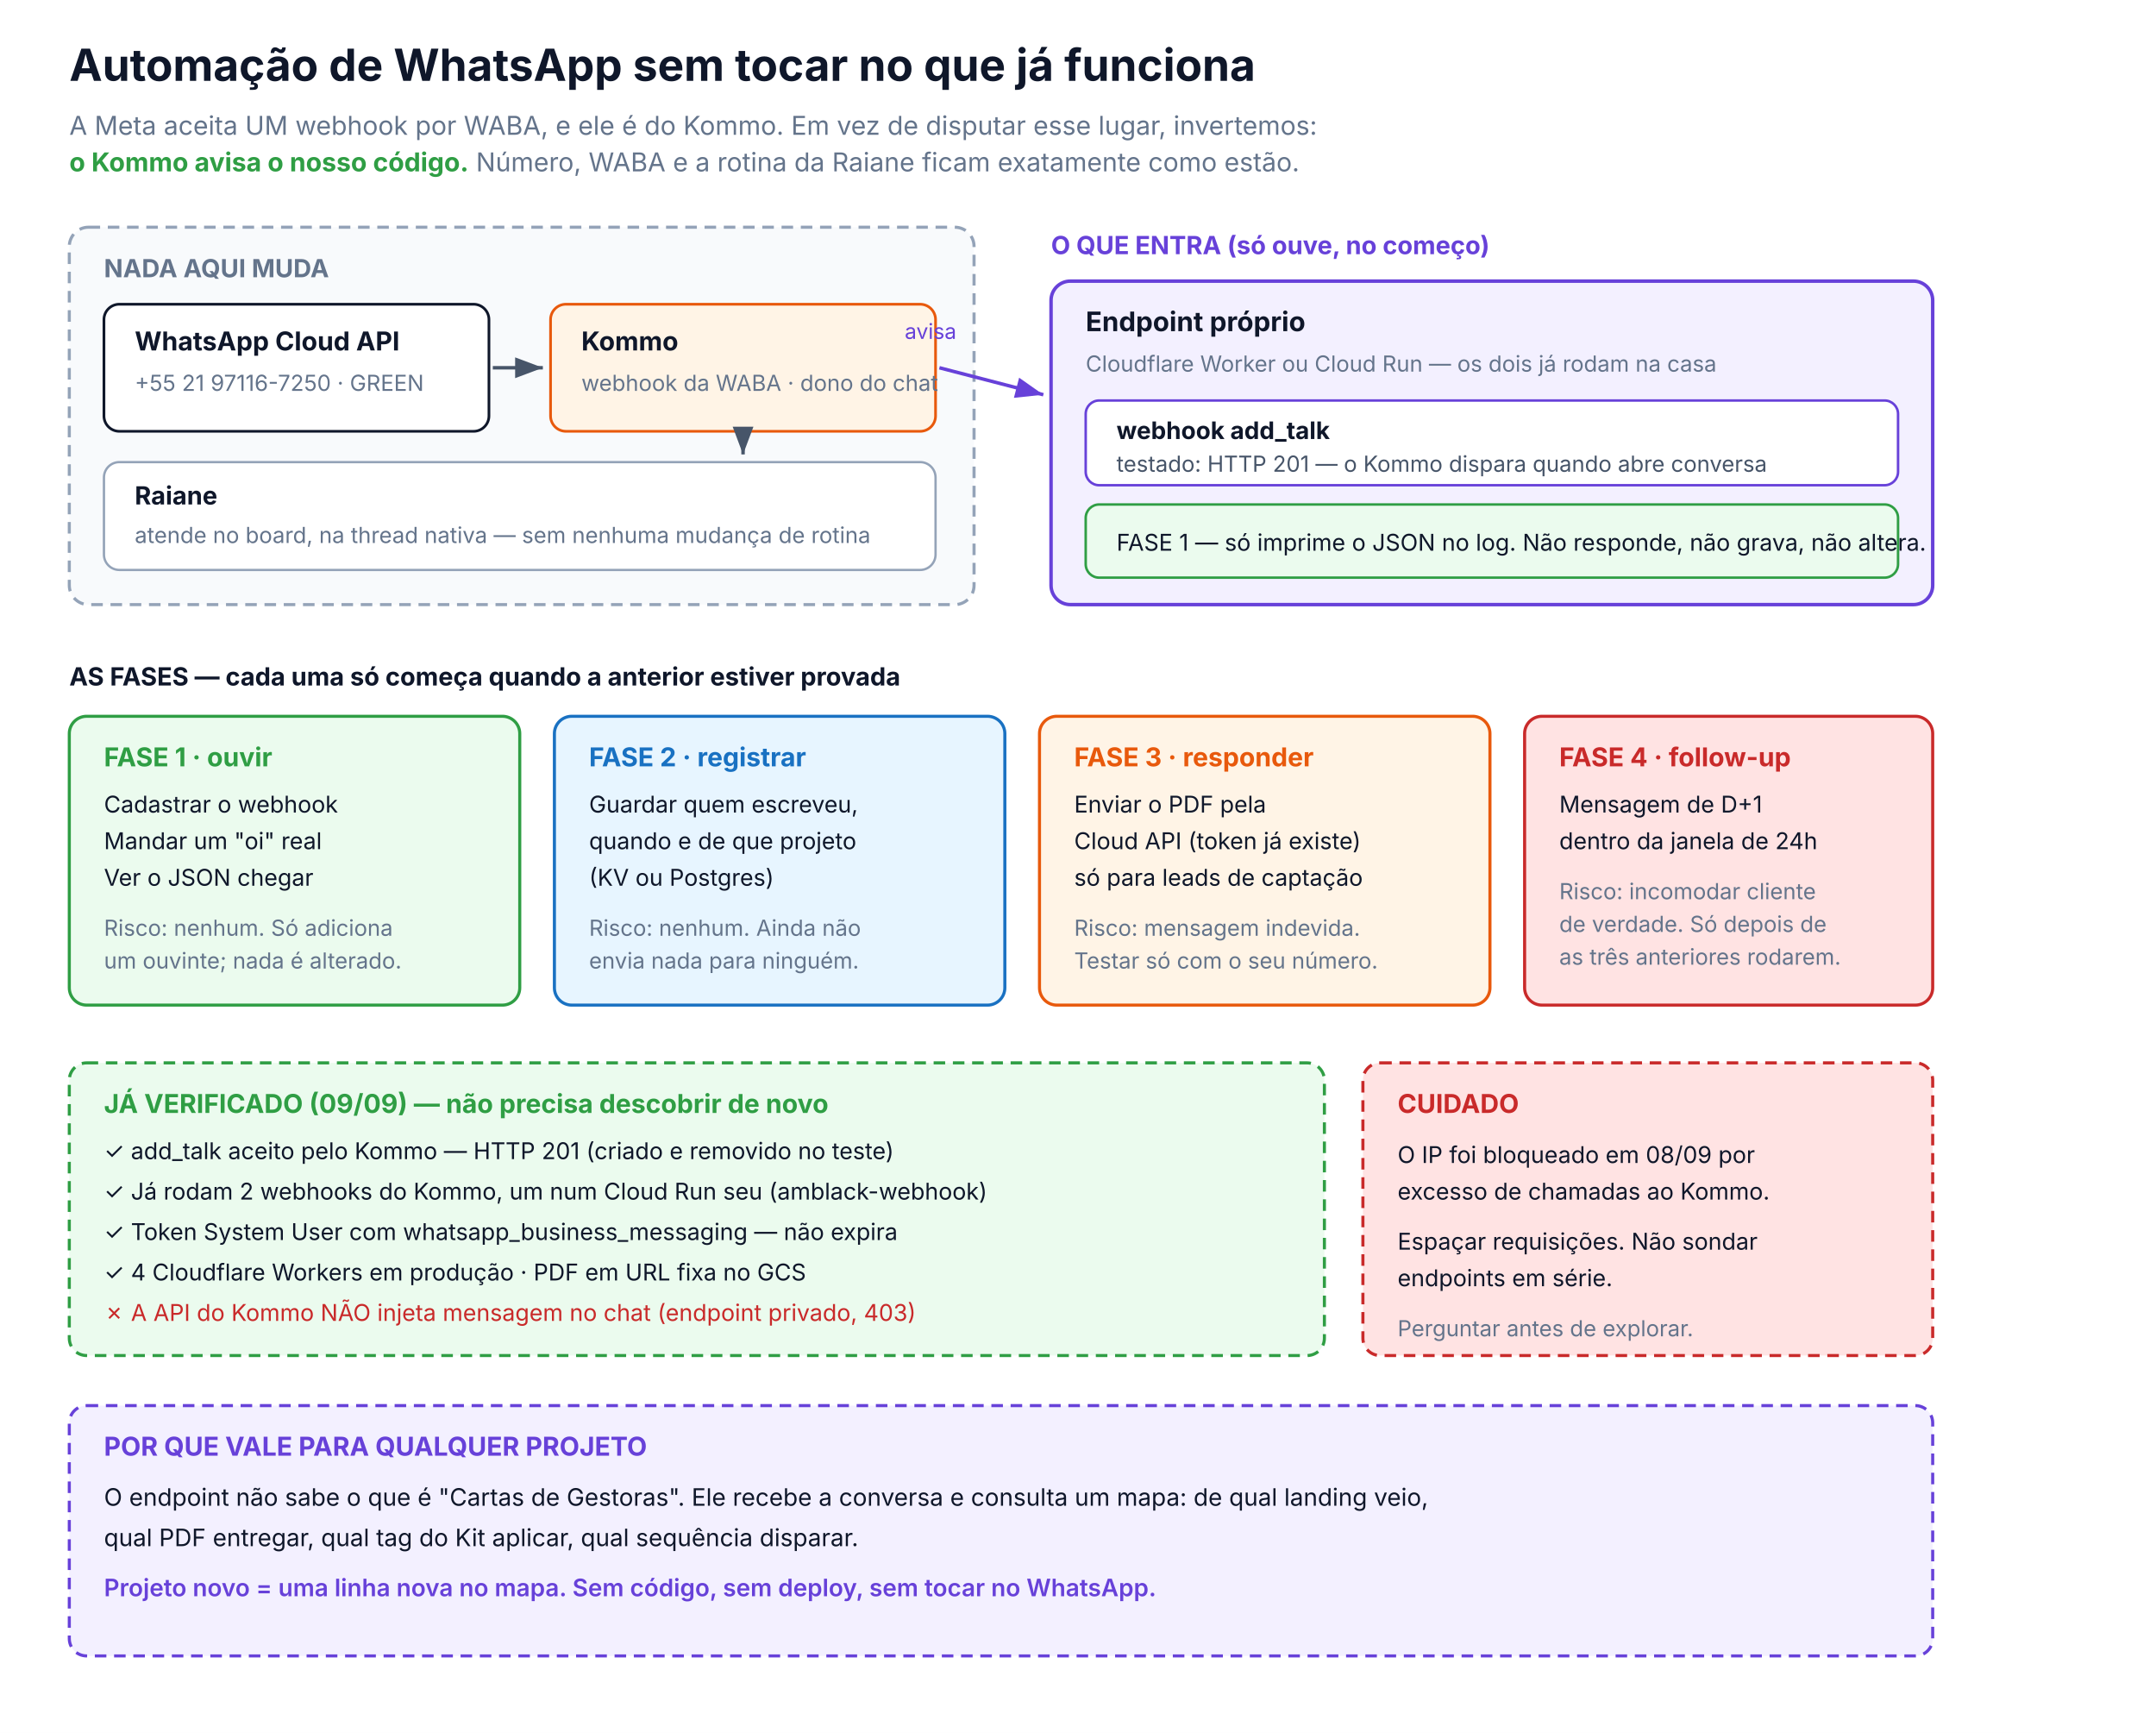
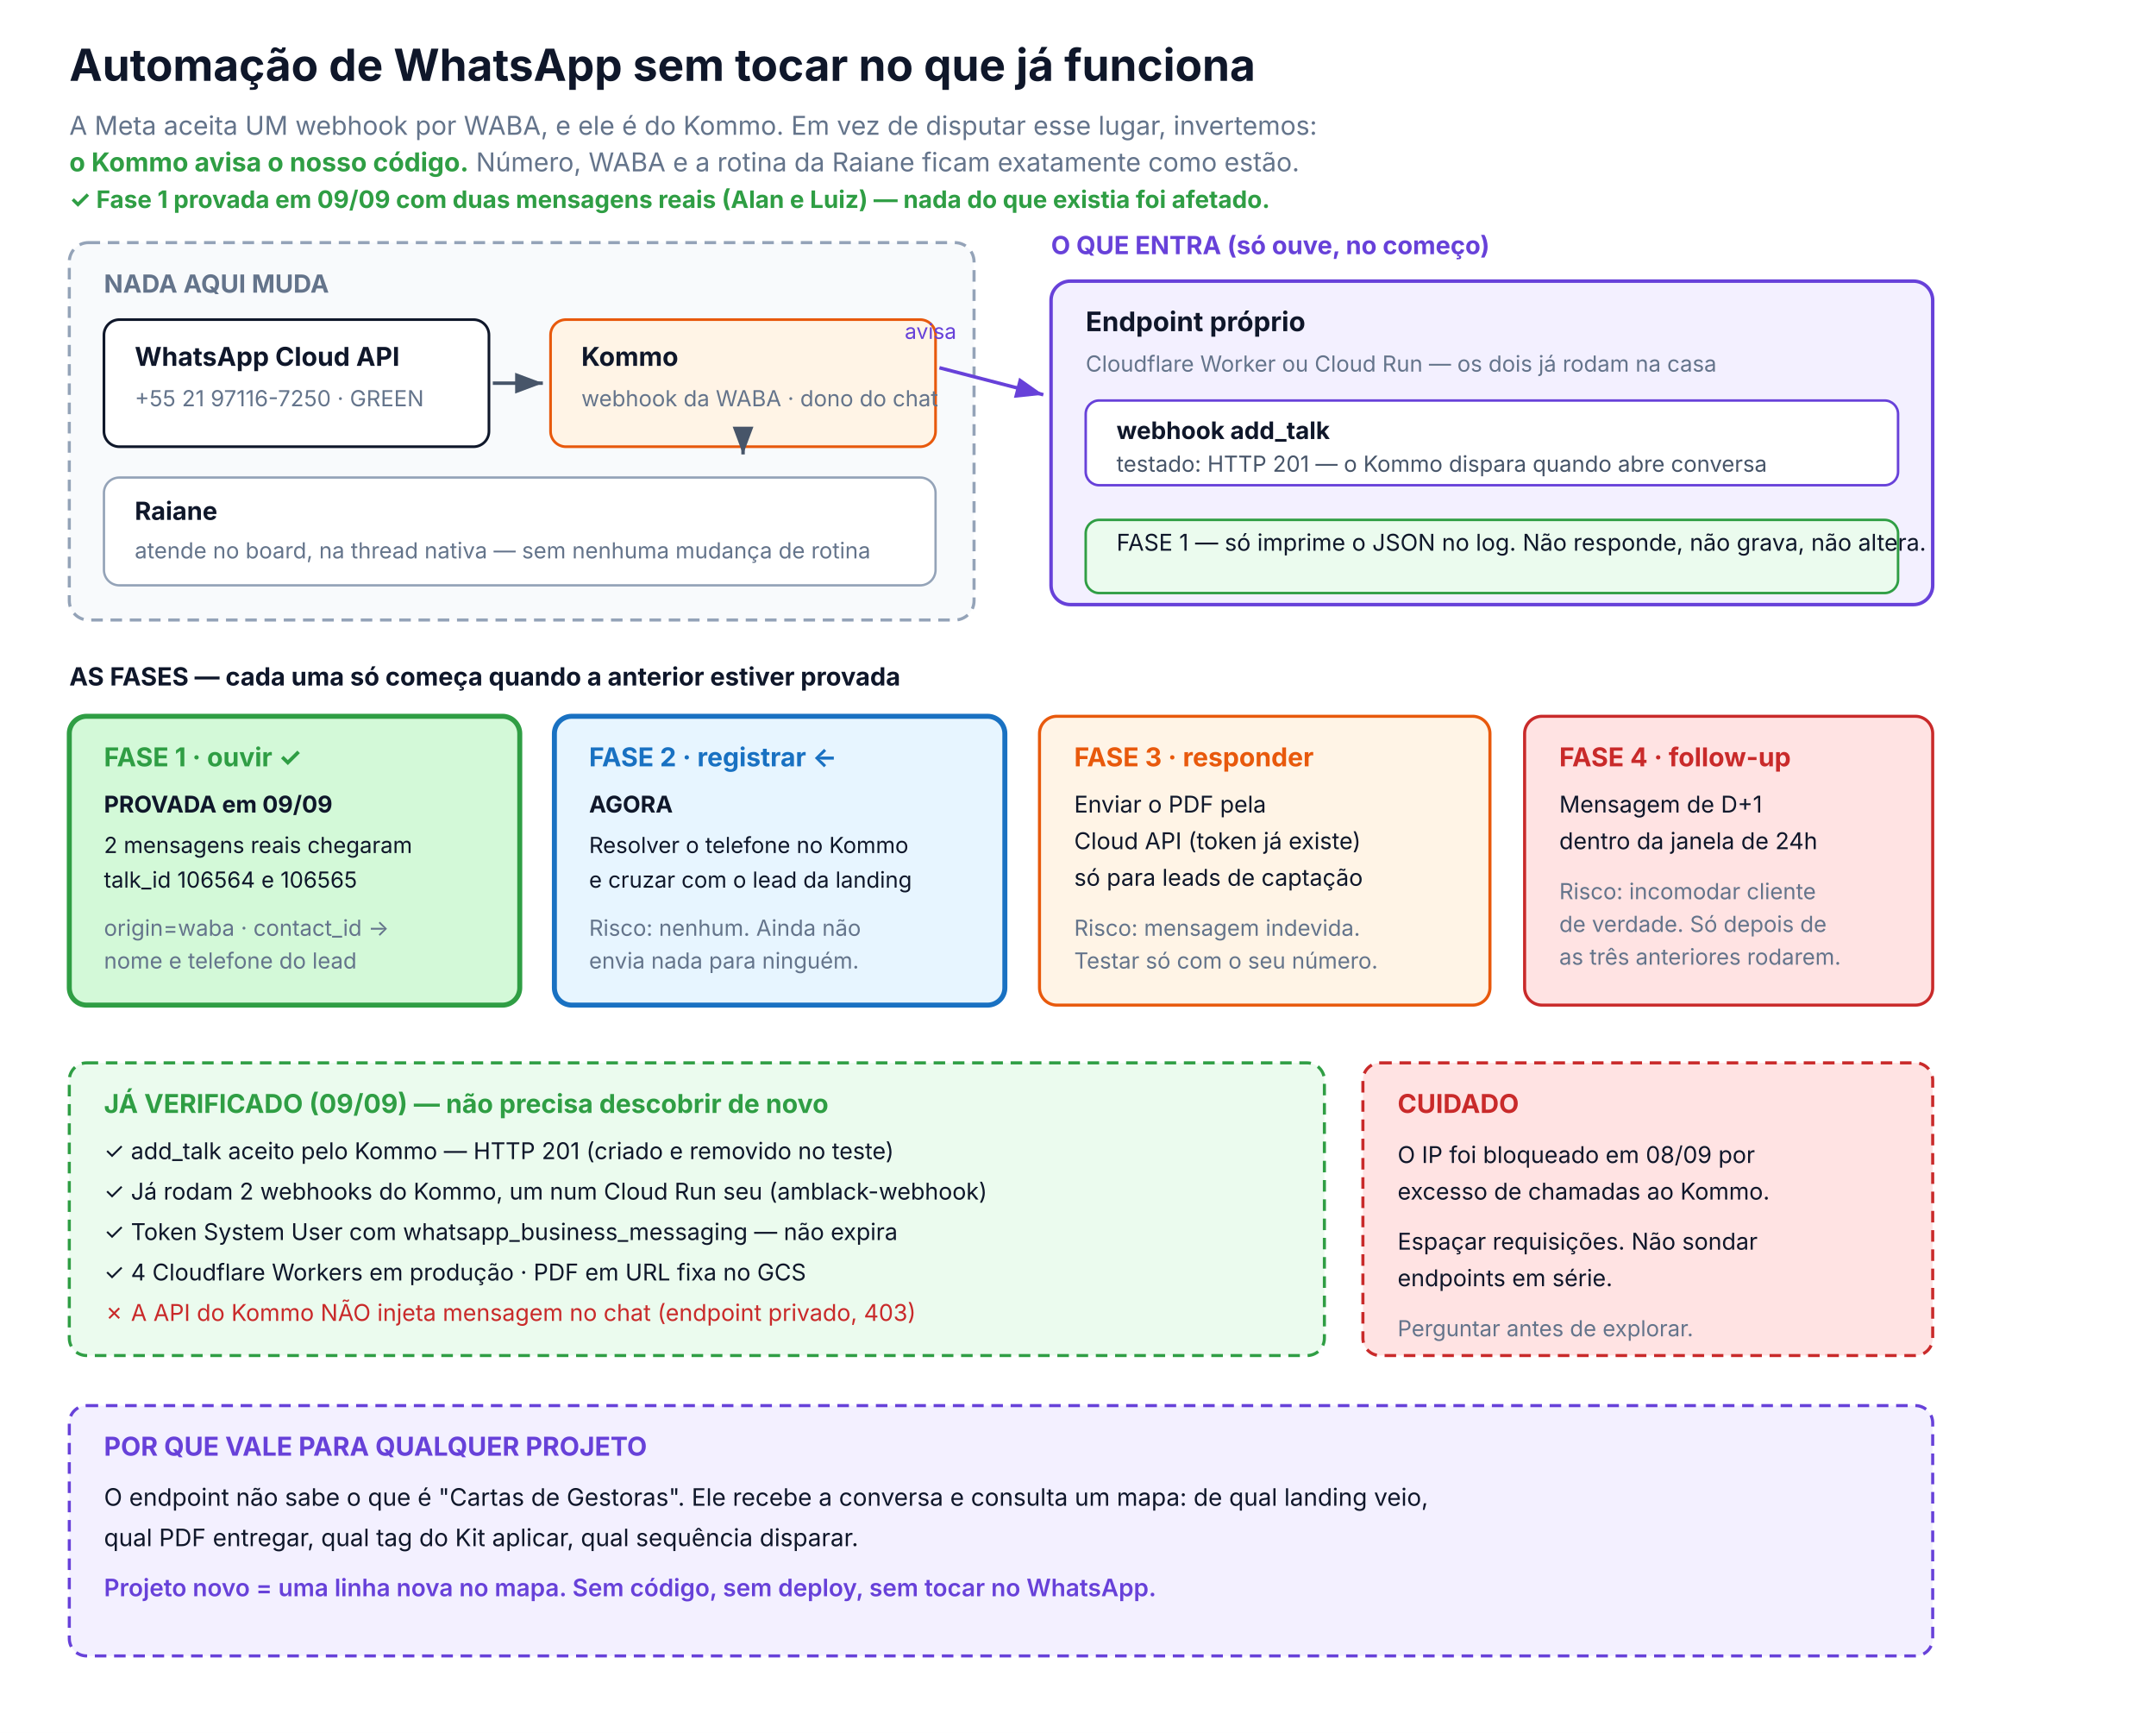
<svg xmlns="http://www.w3.org/2000/svg" width="1120" height="900" viewBox="0 0 1120 900" font-family="Inter,Helvetica,Arial,sans-serif">
  <defs>
    <marker id="s" markerWidth="9" markerHeight="9" refX="8" refY="3" orient="auto">
      <path d="M0,0 L0,6 L8,3 z" fill="#475569" />
    </marker>
    <marker id="sv" markerWidth="9" markerHeight="9" refX="8" refY="3" orient="auto">
      <path d="M0,0 L0,6 L8,3 z" fill="#2f9e44" />
    </marker>
    <marker id="sr" markerWidth="9" markerHeight="9" refX="8" refY="3" orient="auto">
      <path d="M0,0 L0,6 L8,3 z" fill="#6741d9" />
    </marker>
  </defs>
  <rect width="1120" height="900" fill="#ffffff" />
  <text x="36" y="42" font-size="23" font-weight="700" fill="#0f172a">Automação de WhatsApp sem tocar no que já funciona</text>
  <text x="36" y="70" font-size="13.5" fill="#64748b">A Meta aceita UM webhook por WABA, e ele é do Kommo. Em vez de disputar esse lugar, invertemos:</text>
  <text x="36" y="89" font-size="13.5" fill="#64748b">
    <tspan font-weight="700" fill="#2f9e44">o Kommo avisa o nosso código.</tspan> Número, WABA e a rotina da Raiane ficam exatamente como estão.</text>
-   <rect x="36" y="118" width="470" height="196" rx="10" fill="#f8fafc" stroke="#94a3b8" stroke-width="1.6" stroke-dasharray="6 4" />
-   <text x="54" y="144" font-size="13" font-weight="700" fill="#64748b">NADA AQUI MUDA</text>
-   <rect x="54" y="158" width="200" height="66" rx="8" fill="#ffffff" stroke="#0f172a" stroke-width="1.4" />
-   <text x="70" y="182" font-size="13.5" font-weight="700" fill="#0f172a">WhatsApp Cloud API</text>
-   <text x="70" y="203" font-size="11.5" fill="#64748b">+55 21 97116-7250 · GREEN</text>
-   <rect x="286" y="158" width="200" height="66" rx="8" fill="#fff4e6" stroke="#e8590c" stroke-width="1.4" />
-   <text x="302" y="182" font-size="13.5" font-weight="700" fill="#0f172a">Kommo</text>
-   <text x="302" y="203" font-size="11.5" fill="#64748b">webhook da WABA · dono do chat</text>
-   <rect x="54" y="240" width="432" height="56" rx="8" fill="#ffffff" stroke="#94a3b8" stroke-width="1.2" />
-   <text x="70" y="262" font-size="13" font-weight="700" fill="#0f172a">Raiane</text>
-   <text x="70" y="282" font-size="11.5" fill="#64748b">atende no board, na thread nativa — sem nenhuma mudança de rotina</text>
-   <path d="M256 191 L282 191" stroke="#475569" stroke-width="1.8" fill="none" marker-end="url(#s)" />
+   <text x="36" y="108" font-size="12.5" font-weight="700" fill="#2f9e44">✓ Fase 1 provada em 09/09 com duas mensagens reais (Alan e Luiz) — nada do que existia foi afetado.</text>
+   <rect x="36" y="126" width="470" height="196" rx="10" fill="#f8fafc" stroke="#94a3b8" stroke-width="1.6" stroke-dasharray="6 4" />
+   <text x="54" y="152" font-size="13" font-weight="700" fill="#64748b">NADA AQUI MUDA</text>
+   <rect x="54" y="166" width="200" height="66" rx="8" fill="#ffffff" stroke="#0f172a" stroke-width="1.4" />
+   <text x="70" y="190" font-size="13.5" font-weight="700" fill="#0f172a">WhatsApp Cloud API</text>
+   <text x="70" y="211" font-size="11.5" fill="#64748b">+55 21 97116-7250 · GREEN</text>
+   <rect x="286" y="166" width="200" height="66" rx="8" fill="#fff4e6" stroke="#e8590c" stroke-width="1.4" />
+   <text x="302" y="190" font-size="13.5" font-weight="700" fill="#0f172a">Kommo</text>
+   <text x="302" y="211" font-size="11.5" fill="#64748b">webhook da WABA · dono do chat</text>
+   <rect x="54" y="248" width="432" height="56" rx="8" fill="#ffffff" stroke="#94a3b8" stroke-width="1.2" />
+   <text x="70" y="270" font-size="13" font-weight="700" fill="#0f172a">Raiane</text>
+   <text x="70" y="290" font-size="11.5" fill="#64748b">atende no board, na thread nativa — sem nenhuma mudança de rotina</text>
+   <path d="M256 199 L282 199" stroke="#475569" stroke-width="1.8" fill="none" marker-end="url(#s)" />
  <path d="M386 226 L386 236" stroke="#475569" stroke-width="1.8" fill="none" marker-end="url(#s)" />
  <text x="546" y="132" font-size="13" font-weight="700" fill="#6741d9">O QUE ENTRA (só ouve, no começo)</text>
  <rect x="546" y="146" width="458" height="168" rx="10" fill="#f3f0ff" stroke="#6741d9" stroke-width="1.8" />
  <text x="564" y="172" font-size="14" font-weight="700" fill="#0f172a">Endpoint próprio</text>
  <text x="564" y="193" font-size="11.5" fill="#64748b">Cloudflare Worker ou Cloud Run — os dois já rodam na casa</text>
  <rect x="564" y="208" width="422" height="44" rx="7" fill="#ffffff" stroke="#6741d9" stroke-width="1.3" />
  <text x="580" y="228" font-size="12.5" font-weight="700" fill="#0f172a">webhook add_talk</text>
  <text x="580" y="245" font-size="11.5" fill="#475569">testado: HTTP 201 — o Kommo dispara quando abre conversa</text>
-   <rect x="564" y="262" width="422" height="38" rx="7" fill="#ebfbee" stroke="#2f9e44" stroke-width="1.3" />
+   <rect x="564" y="270" width="422" height="38" rx="7" fill="#ebfbee" stroke="#2f9e44" stroke-width="1.3" />
  <text x="580" y="286" font-size="12" fill="#0f172a">FASE 1 — só imprime o JSON no log. Não responde, não grava, não altera.</text>
  <path d="M488 191 L542 205" stroke="#6741d9" stroke-width="1.8" fill="none" marker-end="url(#sr)" />
  <text x="470" y="176" font-size="11" fill="#6741d9">avisa</text>
  <text x="36" y="356" font-size="13" font-weight="700" fill="#0f172a">AS FASES — cada uma só começa quando a anterior estiver provada</text>
-   <rect x="36" y="372" width="234" height="150" rx="9" fill="#ebfbee" stroke="#2f9e44" stroke-width="1.6" />
-   <text x="54" y="398" font-size="13.5" font-weight="700" fill="#2f9e44">FASE 1 · ouvir</text>
-   <text x="54" y="422" font-size="12" fill="#0f172a">Cadastrar o webhook</text>
-   <text x="54" y="441" font-size="12" fill="#0f172a">Mandar um "oi" real</text>
-   <text x="54" y="460" font-size="12" fill="#0f172a">Ver o JSON chegar</text>
-   <text x="54" y="486" font-size="11.5" fill="#64748b">Risco: nenhum. Só adiciona</text>
-   <text x="54" y="503" font-size="11.5" fill="#64748b">um ouvinte; nada é alterado.</text>
-   <rect x="288" y="372" width="234" height="150" rx="9" fill="#e7f5ff" stroke="#1971c2" stroke-width="1.6" />
-   <text x="306" y="398" font-size="13.5" font-weight="700" fill="#1971c2">FASE 2 · registrar</text>
-   <text x="306" y="422" font-size="12" fill="#0f172a">Guardar quem escreveu,</text>
-   <text x="306" y="441" font-size="12" fill="#0f172a">quando e de que projeto</text>
-   <text x="306" y="460" font-size="12" fill="#0f172a">(KV ou Postgres)</text>
+   <rect x="36" y="372" width="234" height="150" rx="9" fill="#d3f9d8" stroke="#2f9e44" stroke-width="2.6" />
+   <text x="54" y="398" font-size="13.5" font-weight="700" fill="#2f9e44">FASE 1 · ouvir  ✓</text>
+   <text x="54" y="422" font-size="12" font-weight="700" fill="#0f172a">PROVADA em 09/09</text>
+   <text x="54" y="443" font-size="11.5" fill="#0f172a">2 mensagens reais chegaram</text>
+   <text x="54" y="461" font-size="11.5" fill="#0f172a">talk_id 106564 e 106565</text>
+   <text x="54" y="486" font-size="11.5" fill="#64748b">origin=waba · contact_id →</text>
+   <text x="54" y="503" font-size="11.5" fill="#64748b">nome e telefone do lead</text>
+   <rect x="288" y="372" width="234" height="150" rx="9" fill="#e7f5ff" stroke="#1971c2" stroke-width="2.6" />
+   <text x="306" y="398" font-size="13.5" font-weight="700" fill="#1971c2">FASE 2 · registrar ←</text>
+   <text x="306" y="422" font-size="12" font-weight="700" fill="#0f172a">AGORA</text>
+   <text x="306" y="443" font-size="11.5" fill="#0f172a">Resolver o telefone no Kommo</text>
+   <text x="306" y="461" font-size="11.5" fill="#0f172a">e cruzar com o lead da landing</text>
  <text x="306" y="486" font-size="11.5" fill="#64748b">Risco: nenhum. Ainda não</text>
  <text x="306" y="503" font-size="11.5" fill="#64748b">envia nada para ninguém.</text>
  <rect x="540" y="372" width="234" height="150" rx="9" fill="#fff4e6" stroke="#e8590c" stroke-width="1.6" />
  <text x="558" y="398" font-size="13.5" font-weight="700" fill="#e8590c">FASE 3 · responder</text>
  <text x="558" y="422" font-size="12" fill="#0f172a">Enviar o PDF pela</text>
  <text x="558" y="441" font-size="12" fill="#0f172a">Cloud API (token já existe)</text>
  <text x="558" y="460" font-size="12" fill="#0f172a">só para leads de captação</text>
  <text x="558" y="486" font-size="11.5" fill="#64748b">Risco: mensagem indevida.</text>
  <text x="558" y="503" font-size="11.5" fill="#64748b">Testar só com o seu número.</text>
  <rect x="792" y="372" width="212" height="150" rx="9" fill="#ffe3e3" stroke="#c92a2a" stroke-width="1.6" />
  <text x="810" y="398" font-size="13.5" font-weight="700" fill="#c92a2a">FASE 4 · follow-up</text>
  <text x="810" y="422" font-size="12" fill="#0f172a">Mensagem de D+1</text>
  <text x="810" y="441" font-size="12" fill="#0f172a">dentro da janela de 24h</text>
  <text x="810" y="467" font-size="11.5" fill="#64748b">Risco: incomodar cliente</text>
  <text x="810" y="484" font-size="11.5" fill="#64748b">de verdade. Só depois de</text>
  <text x="810" y="501" font-size="11.5" fill="#64748b">as três anteriores rodarem.</text>
  <rect x="36" y="552" width="652" height="152" rx="9" fill="#ebfbee" stroke="#2f9e44" stroke-width="1.6" stroke-dasharray="6 4" />
  <text x="54" y="578" font-size="13.5" font-weight="700" fill="#2f9e44">JÁ VERIFICADO (09/09) — não precisa descobrir de novo</text>
  <text x="54" y="602" font-size="12" fill="#0f172a">✓ add_talk aceito pelo Kommo — HTTP 201 (criado e removido no teste)</text>
  <text x="54" y="623" font-size="12" fill="#0f172a">✓ Já rodam 2 webhooks do Kommo, um num Cloud Run seu (amblack-webhook)</text>
  <text x="54" y="644" font-size="12" fill="#0f172a">✓ Token System User com whatsapp_business_messaging — não expira</text>
  <text x="54" y="665" font-size="12" fill="#0f172a">✓ 4 Cloudflare Workers em produção · PDF em URL fixa no GCS</text>
  <text x="54" y="686" font-size="12" fill="#c92a2a">✗ A API do Kommo NÃO injeta mensagem no chat (endpoint privado, 403)</text>
  <rect x="708" y="552" width="296" height="152" rx="9" fill="#ffe3e3" stroke="#c92a2a" stroke-width="1.6" stroke-dasharray="6 4" />
  <text x="726" y="578" font-size="13.5" font-weight="700" fill="#c92a2a">CUIDADO</text>
  <text x="726" y="604" font-size="12" fill="#0f172a">O IP foi bloqueado em 08/09 por</text>
  <text x="726" y="623" font-size="12" fill="#0f172a">excesso de chamadas ao Kommo.</text>
  <text x="726" y="649" font-size="12" fill="#0f172a">Espaçar requisições. Não sondar</text>
  <text x="726" y="668" font-size="12" fill="#0f172a">endpoints em série.</text>
  <text x="726" y="694" font-size="11.5" fill="#64748b">Perguntar antes de explorar.</text>
  <rect x="36" y="730" width="968" height="130" rx="9" fill="#f3f0ff" stroke="#6741d9" stroke-width="1.6" stroke-dasharray="6 4" />
  <text x="54" y="756" font-size="13.5" font-weight="700" fill="#6741d9">POR QUE VALE PARA QUALQUER PROJETO</text>
  <text x="54" y="782" font-size="12.5" fill="#0f172a">O endpoint não sabe o que é "Cartas de Gestoras". Ele recebe a conversa e consulta um mapa: de qual landing veio,</text>
  <text x="54" y="803" font-size="12.5" fill="#0f172a">qual PDF entregar, qual tag do Kit aplicar, qual sequência disparar.</text>
  <text x="54" y="829" font-size="12.5" font-weight="600" fill="#6741d9">Projeto novo = uma linha nova no mapa. Sem código, sem deploy, sem tocar no WhatsApp.</text>
</svg>
